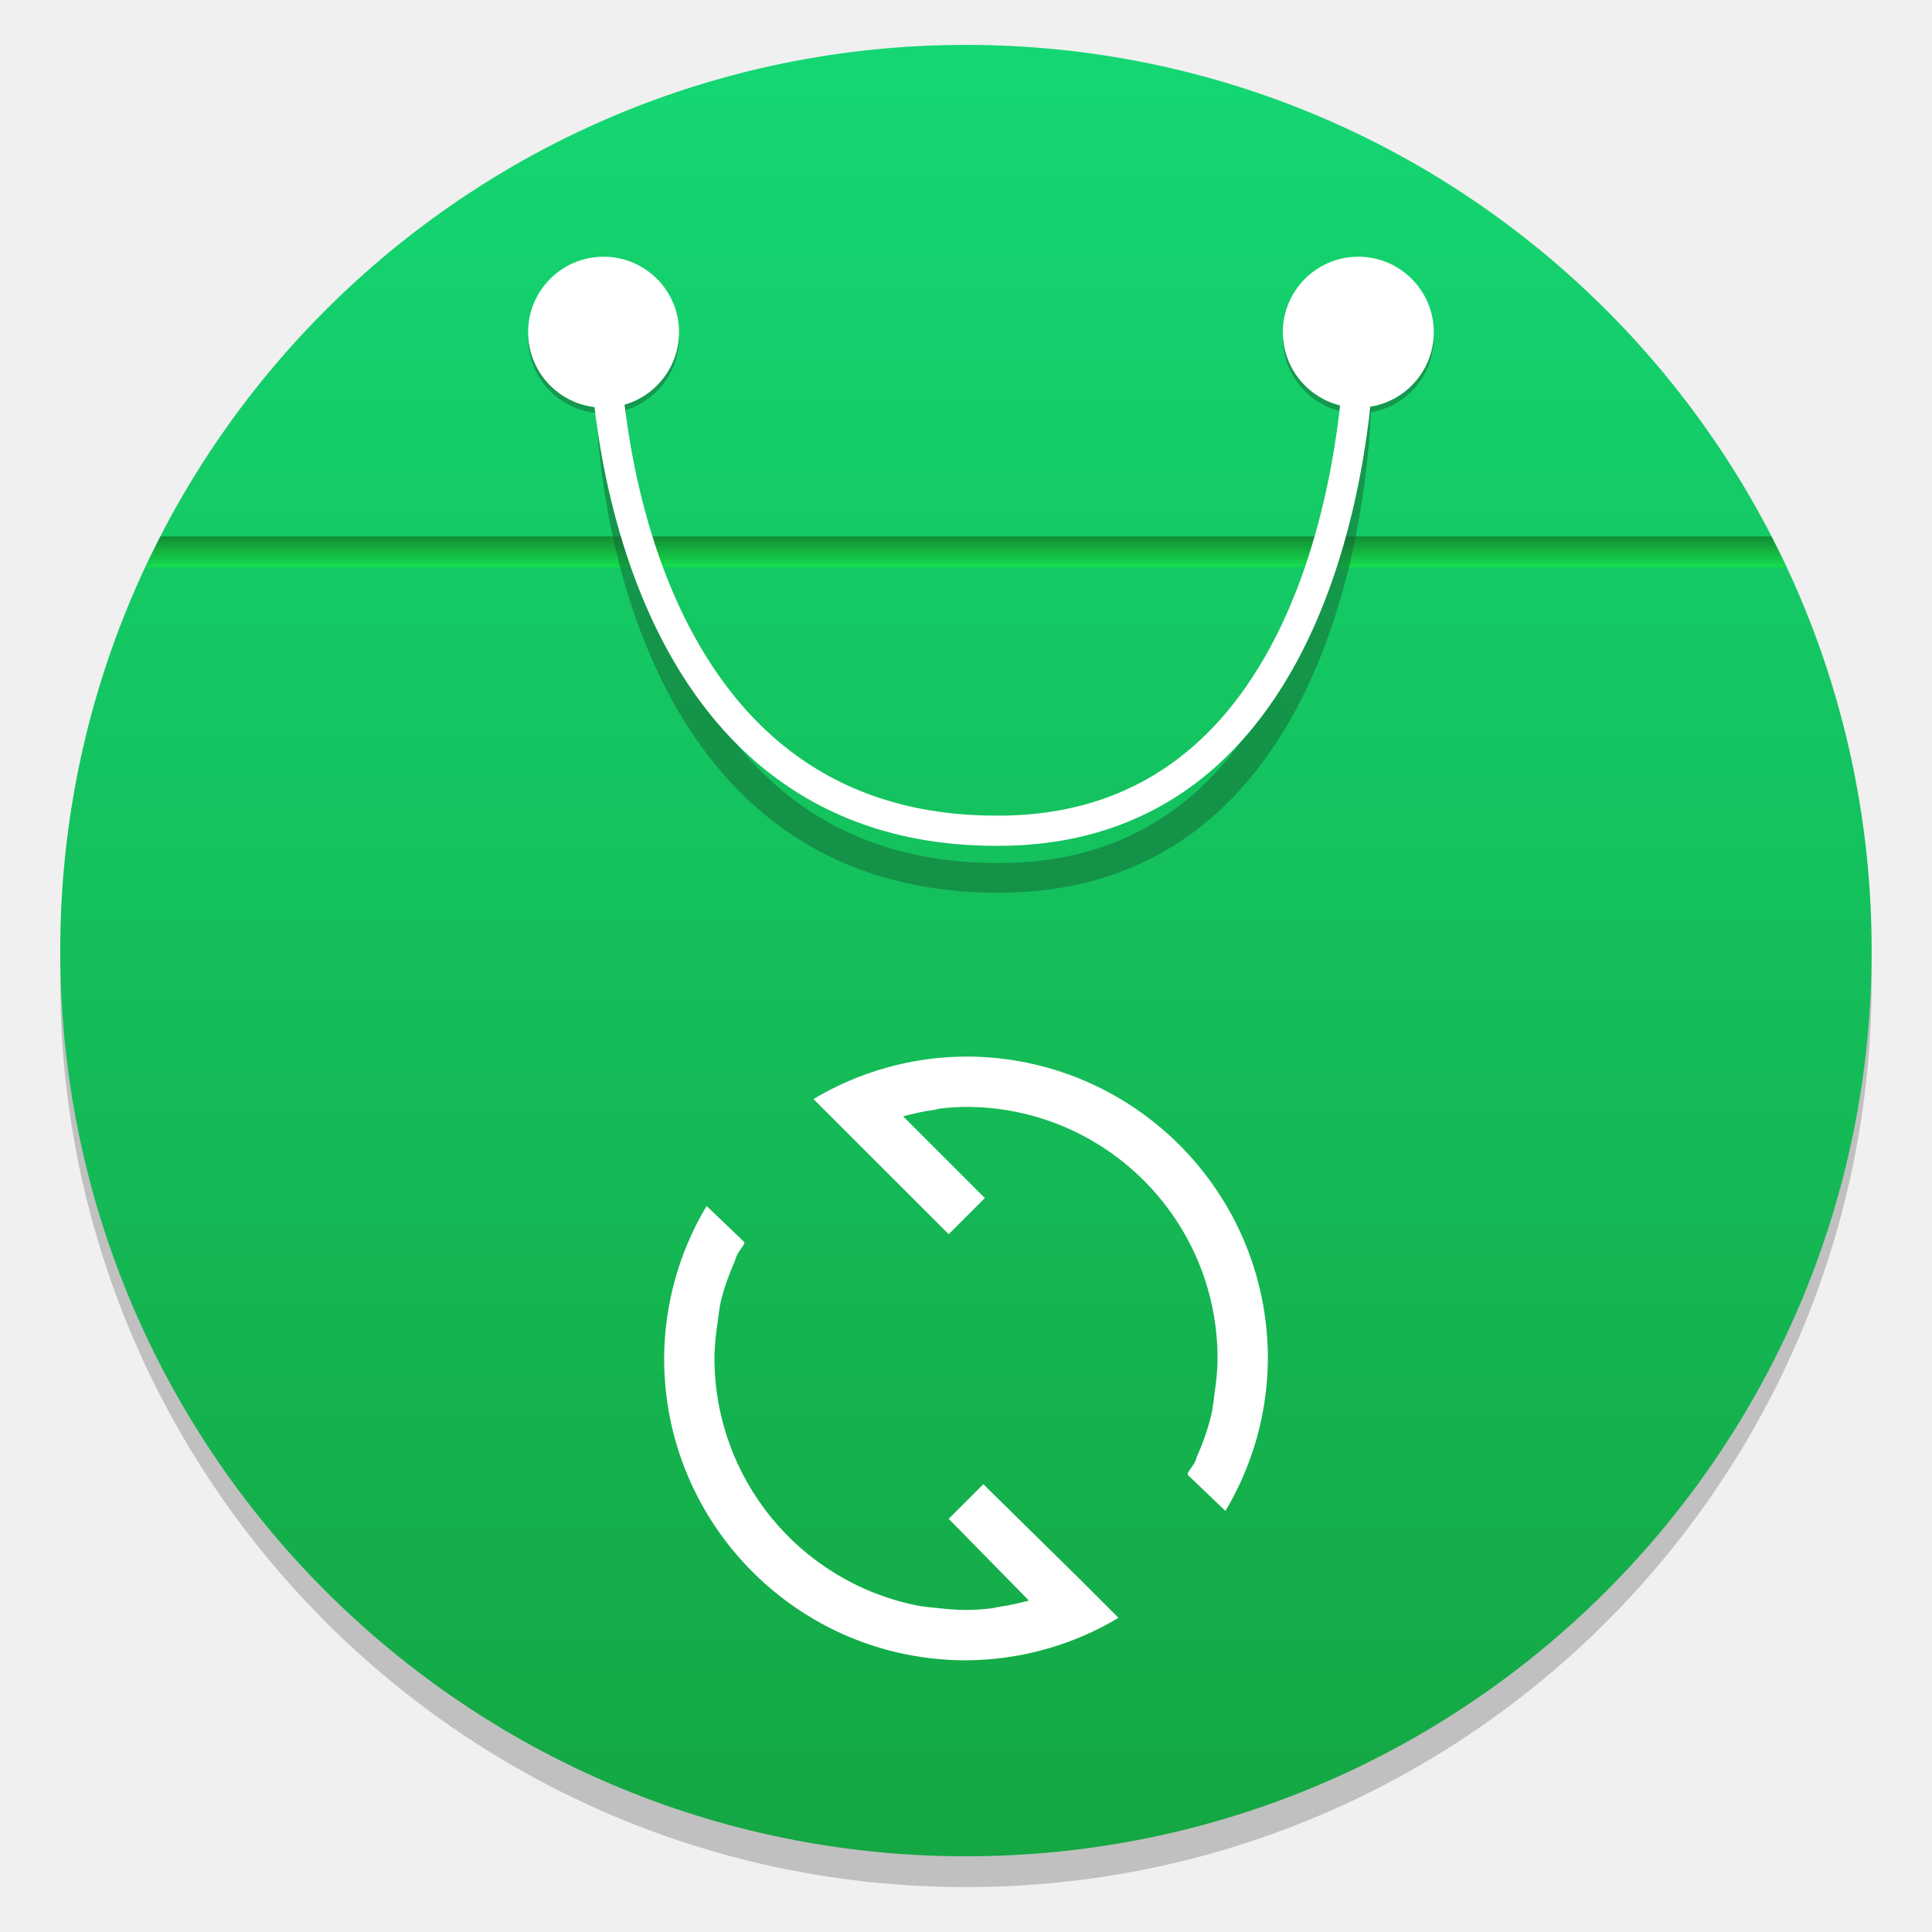
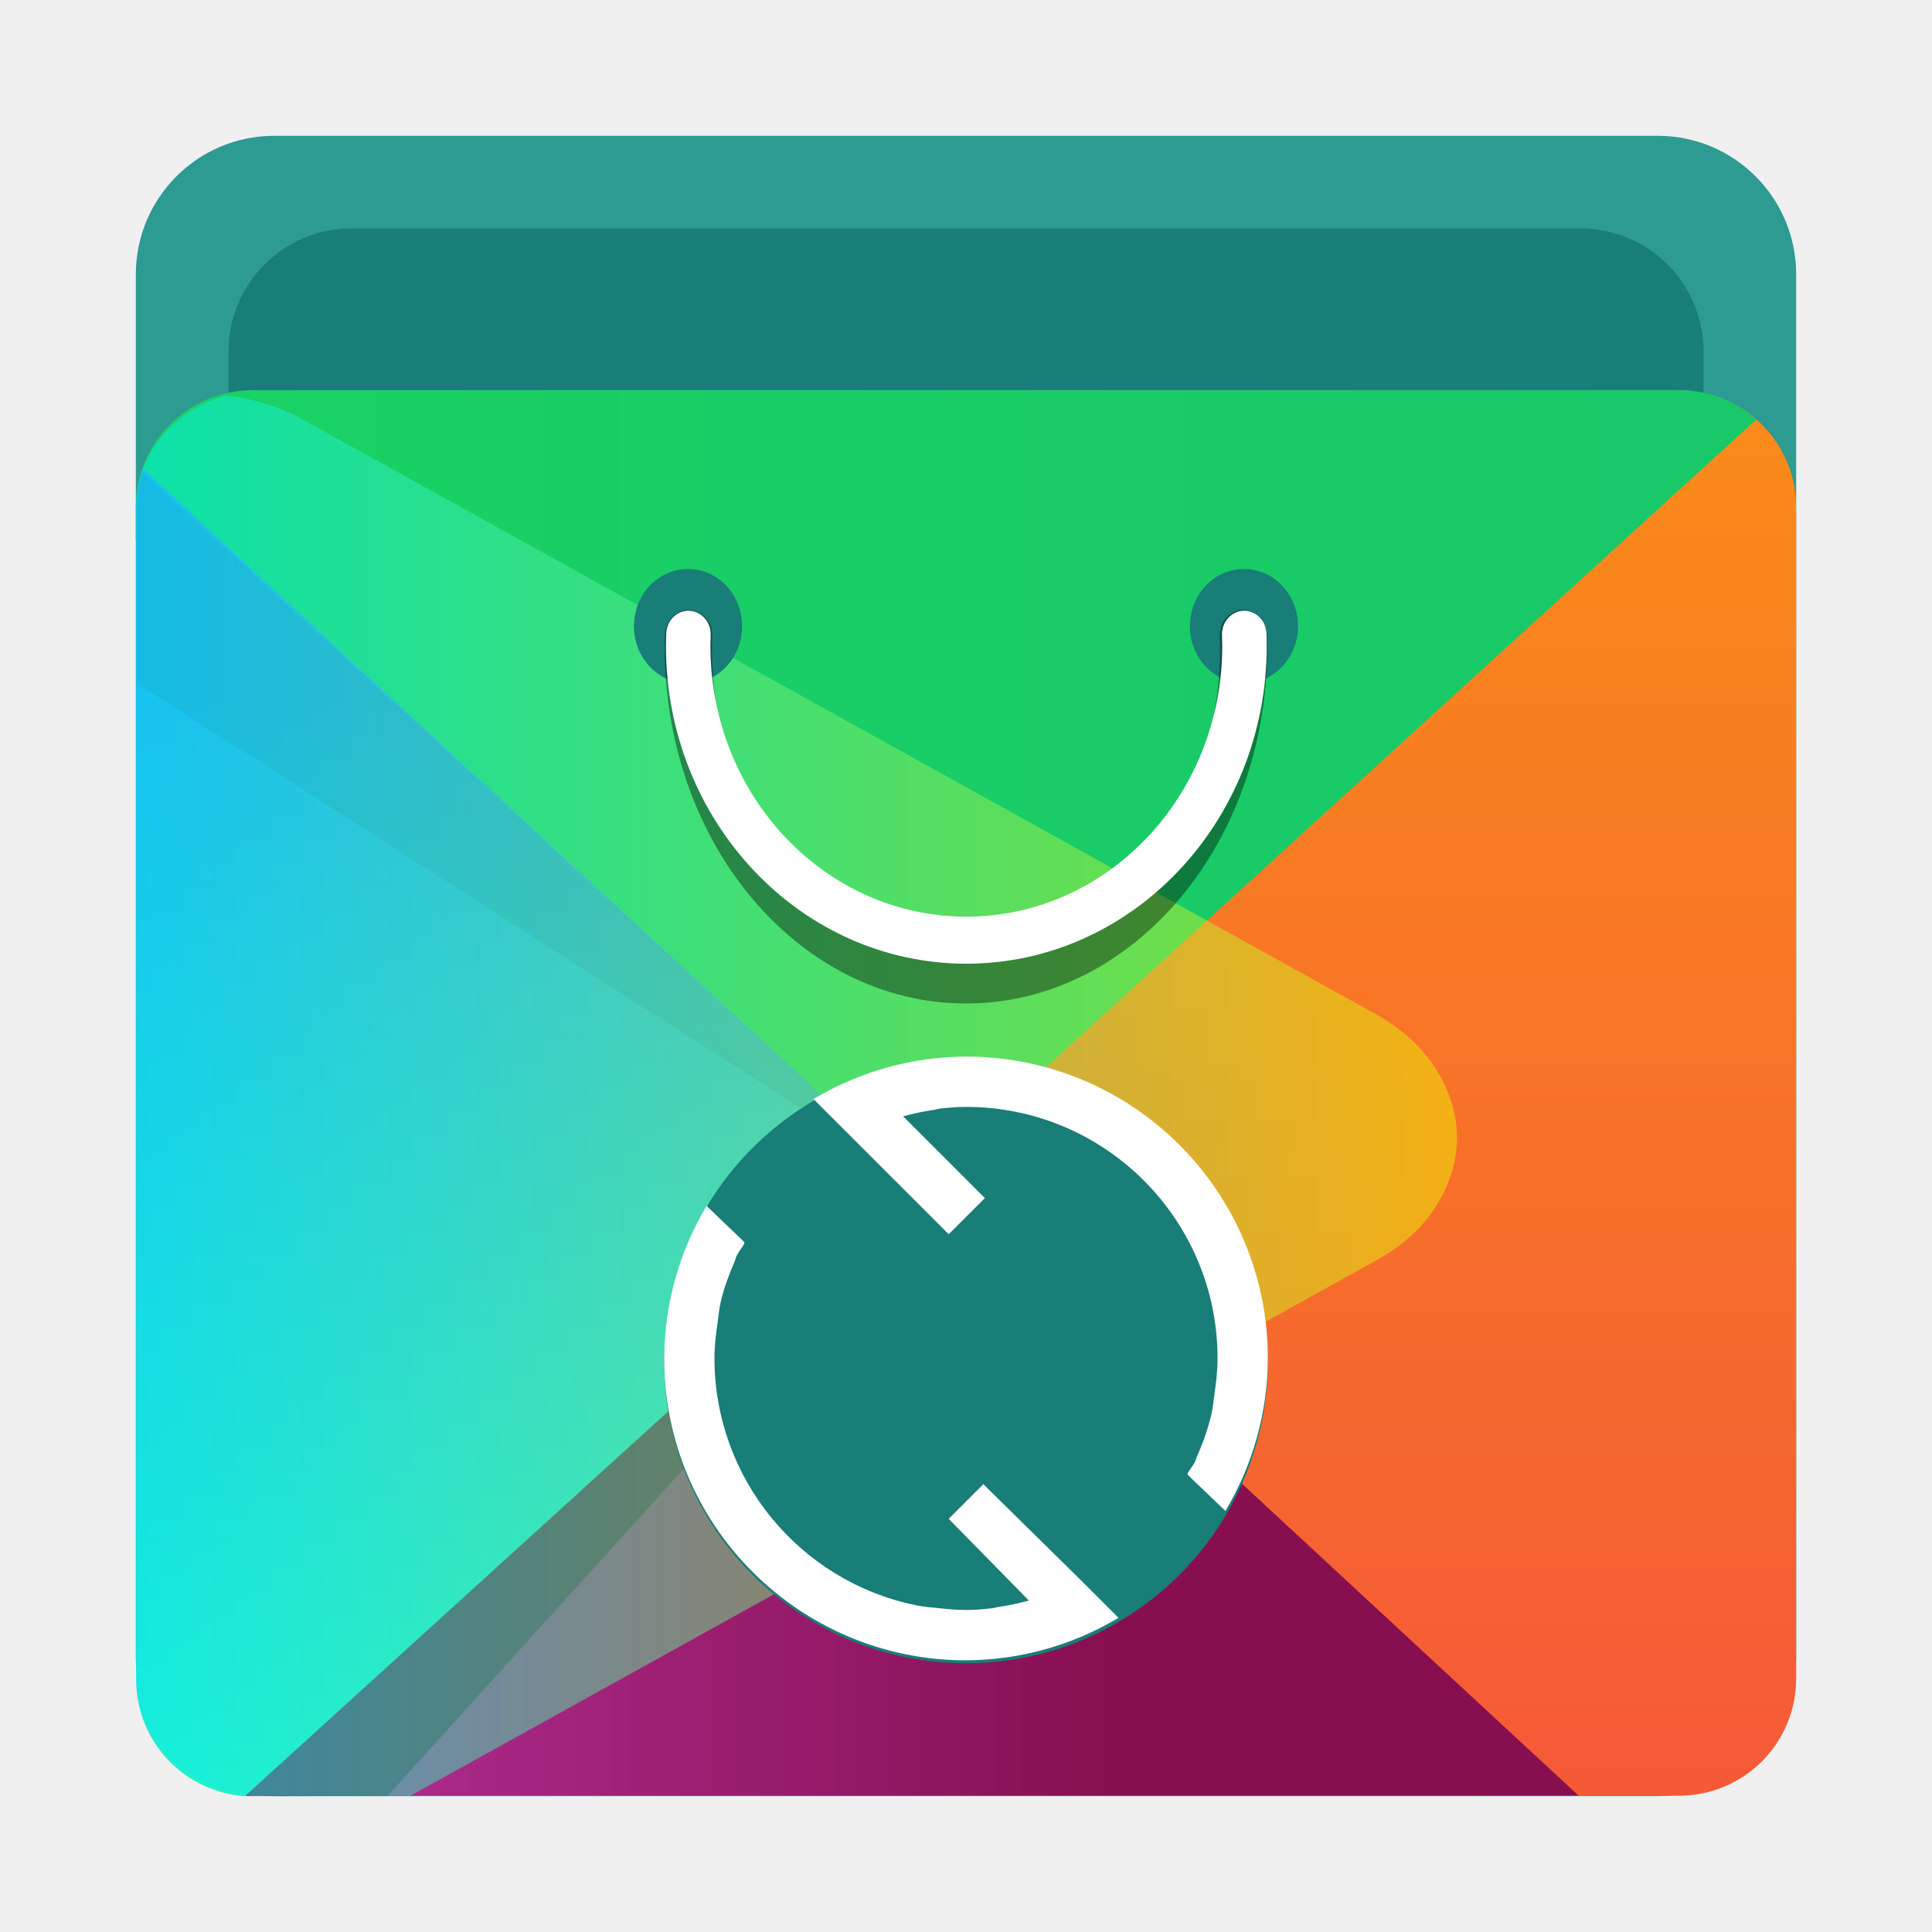
<svg xmlns="http://www.w3.org/2000/svg" id="svg16" version="1.1" height="64" width="64">
+   <circle cx="-1409.822" cy="-1308.77" r="0" fill="#5e4aa6" stroke-width="1" id="circle861-9" />
+   <circle cx="-310.276" cy="-43.276" r="0" fill="#5e4aa6" fill-rule="evenodd" stroke-width="1" id="circle879-1" />
+   <circle cx="-1325.391" cy="-1277.719" r="0" fill="#5e4aa6" stroke-width="1" id="circle861-91" />
+   <circle cx="-225.844" cy="-12.225" r="0" fill="#5e4aa6" fill-rule="evenodd" stroke-width="1" id="circle879-2" />
+   <g id="g981" transform="translate(76.69723,36.08038)">
+     <g id="g967" transform="translate(7.734317,-5.029366)">
+       <g transform="matrix(3.779602,0,0,3.779602,256.7061,36.25688)" id="g881">
+         <rect x="-89.067" y="-16.618" width="14.552" height="14.552" ry="1.214" fill="#2d9b91" id="rect877" />
+         <rect x="-88.255" y="-15.806" width="12.928" height="12.928" ry="1.078" fill="#197d78" stroke-width="0.888" id="rect879" />
+       </g>
+       <g transform="matrix(3.779602,0,0,3.779602,343.4506,-66.03314)" id="g897">
+         <path d="m -98.455,12.678 -6.705,6.953 4.947,5.363 h 1.719 c 0.569,0 1.028,-0.458 1.028,-1.027 v -10.265 c 0,-0.556 -0.438,-1.003 -0.989,-1.024 z" fill="url(#linearGradient1537)" stroke-width="0.828" id="path883" style="fill:url(#linearGradient1537)" />
+         <path d="m -105.16,19.631 -6.356,5.215 c 0.154,0.092 0.332,0.147 0.525,0.147 h 11.618 z" fill="url(#linearGradient1545)" stroke-width="0.546" id="path885" style="fill:url(#linearGradient1545)" />
+         <path d="m -110.99,12.675 c -0.569,0 -1.028,0.458 -1.028,1.027 v 0.285 l 6.858,5.644 7.344,-6.698 c -0.181,-0.159 -0.416,-0.259 -0.677,-0.259 z" fill="url(#linearGradient1529)" stroke-width="0.751" id="path887" style="fill:url(#linearGradient1529)" />
+         <path d="m -111.95,13.368 c -0.048,0.104 -0.064,0.224 -0.064,0.346 v 10.265 c 0,0.543 0.419,0.98 0.951,1.02 l 5.903,-5.366 z" fill="url(#linearGradient1493)" stroke-width="0.748" id="path889" style="fill:url(#linearGradient1493)" />
+         <path d="m -111.96,13.394 c -0.031,0.097 -0.049,0.2 -0.049,0.308 v 1.542 l 6.854,4.388 z" image-rendering="optimizeSpeed" opacity="0.1" stroke-width="0.914" id="path891" />
+         <path d="m -111.06,24.998 7.043,-6.404 -5.794,6.401 z" opacity="0.4" id="path893" />
+         <path d="m -111.23,12.723 c -0.454,0.127 -0.786,0.514 -0.786,0.979 v 10.264 c 0,0.569 0.492,1.028 1.103,1.028 h 1.303 l 8.466,-4.693 c 0.3,-0.165 0.505,-0.387 0.62,-0.661 0.114,-0.276 0.114,-0.552 0,-0.826 -0.114,-0.274 -0.32,-0.496 -0.616,-0.664 l -9.406,-5.213 c -0.214,-0.12 -0.443,-0.188 -0.683,-0.215 z" fill="url(#linearGradient1485)" image-rendering="optimizeSpeed" opacity="0.5" stroke-width="0.947" id="path895" style="fill:url(#linearGradient1485)" />
+       </g>
+       <g transform="matrix(2.786153,0,0,2.946657,239.5796,-57.24262)" id="g909">
+         <g transform="translate(25.397,15.435)" fill="#197d78" id="g903">
+           <circle cx="-133.51" cy="0.493" r="0.643" style="paint-order:stroke fill markers" id="circle899" />
+           <circle cx="-126.9" cy="0.493" r="0.643" style="paint-order:stroke fill markers" id="circle901" />
+         </g>
+         <path d="m -101.51,16.026 a 3.301,3.715 0 0 1 0.003,0.149 3.301,3.715 0 0 1 -3.301,3.715 3.301,3.715 0 0 1 -3.301,-3.715 3.301,3.715 0 0 1 0.003,-0.149" fill="none" opacity="0.4" stroke="#000000" stroke-dashoffset="0.421" stroke-linecap="round" stroke-width="0.56" id="path905" />
+         <path d="m -101.5,16.019 a 3.307,3.307 0 0 1 0.003,0.132 3.307,3.307 0 0 1 -3.307,3.307 3.307,3.307 0 0 1 -3.307,-3.307 3.307,3.307 0 0 1 0.003,-0.132" fill="none" stroke="#ffffff" stroke-dashoffset="0.421" stroke-linecap="round" stroke-width="0.529" id="path907" />
+       </g>
+     </g>
+     <circle style="fill:#197d78;fill-opacity:1;stroke-width:1.837;stroke-linecap:round" id="path987" cx="-44.697" cy="9.017" r="10" />
+   </g>
  <defs id="defs20">
    <linearGradient gradientUnits="userSpaceOnUse" gradientTransform="matrix(0.53033,0,0,0.53033,11.536,352.06)" y2="-100.78" y1="-137.82" x2="-6.147" x1="-6.147" id="b">
      <stop id="stop849" offset="0" stop-color="#14dc78" />
      <stop id="stop851" offset="1" stop-color="#14a03c" />
    </linearGradient>
    <linearGradient gradientUnits="userSpaceOnUse" gradientTransform="matrix(0.53033,0,0,0.53033,11.537,352.06)" y2="-126.7" y1="-126.08" x2="-6.174" x1="-6.174" id="a">
      <stop id="stop854" offset="0" stop-color="#14e650" />
      <stop id="stop856" offset="1" stop-color="#148232" />
    </linearGradient>
+     <linearGradient id="linearGradient1485" x1="-112.01" x2="-101.23" y1="18.859" y2="18.859" gradientTransform="matrix(1.0736,0,0,1,8.2445,0)" gradientUnits="userSpaceOnUse">
+       <stop stop-color="#00f0f0" offset="0" id="stop848" />
+       <stop stop-color="#f0f000" offset="1" id="stop850" />
+     </linearGradient>
+     <linearGradient id="linearGradient1493" x1="-111.06" x2="-111.06" y1="15.413" y2="24.998" gradientUnits="userSpaceOnUse">
+       <stop stop-color="#2d96f0" offset="0" id="stop853" />
+       <stop stop-color="#28f0c8" offset="1" id="stop855" />
+     </linearGradient>
+     <linearGradient id="linearGradient1529" x1="-112.02" x2="-97.816" y1="16.153" y2="16.153" gradientUnits="userSpaceOnUse">
+       <stop stop-color="#19d264" offset="0" id="stop858" />
+       <stop stop-color="#19c869" offset="1" id="stop860" />
+     </linearGradient>
+     <linearGradient id="linearGradient1537" x1="-101.09" x2="-101.09" y1="24.823" y2="12.616" gradientUnits="userSpaceOnUse">
+       <stop stop-color="#f55a37" offset="0" id="stop863" />
+       <stop stop-color="#fa8c19" offset="1" id="stop865" />
+     </linearGradient>
+     <linearGradient id="linearGradient1545" x1="-111.51" x2="-103.44" y1="22.313" y2="22.313" gradientUnits="userSpaceOnUse">
+       <stop stop-color="#b4329b" offset="0" id="stop868" />
+       <stop stop-color="#870f50" offset="1" id="stop870" />
+     </linearGradient>
  </defs>
  <circle id="circle861" stroke-width="1" fill="#5e4aa6" r="0" cy="-1241.639" cx="-1248.694" />
-   <g transform="matrix(3.779602,0,0,3.779602,-0.1020487,-1059.039)" id="g869" stroke-width="0.14">
-     <circle id="circle863" opacity="0.2" r="7.938" cy="288.8" cx="8.493" />
-     <circle id="circle865" fill="url(#b)" r="7.938" cy="288.53" cx="8.493" style="fill:url(#b)" />
-     <path id="path867" fill="url(#a)" d="m 1.435,284.9 c -0.045,0.089 -0.09,0.179 -0.132,0.27 h 14.38 C 15.643,285.079 15.595,284.989 15.552,284.9 Z" style="fill:url(#a)" />
-   </g>
-   <circle id="circle871" stroke-width="1.182" opacity="0.5" fill-rule="evenodd" fill="#146432" r="2.5" cy="11.193" cx="19.994" />
-   <circle id="circle873" stroke-width="1.182" opacity="0.5" fill-rule="evenodd" fill="#146432" r="2.5" cy="11.193" cx="44.996" />
-   <path id="path875" stroke-width="0.983px" stroke="#146432" opacity="0.5" fill="none" d="m 20.23,13.197 c 0,0 0.007,15.883 12.81,15.883 11.894,0.061 11.894,-15.883 11.894,-15.883" />
-   <path id="path877" stroke-width="1px" stroke="#ffffff" fill="none" d="m 20.034,11.269 c 0,0 0.007,16.25 12.966,16.25 C 45.039,27.582 45.039,11.269 45.039,11.269" />
  <circle id="circle879" stroke-width="1" fill-rule="evenodd" fill="#5e4aa6" r="0" cy="23.855" cx="-149.147" />
-   <circle id="circle891" stroke-width="1.182" fill-rule="evenodd" fill="#ffffff" r="2.5" cy="11.004" cx="19.994" />
-   <circle id="circle893" stroke-width="1.182" fill-rule="evenodd" fill="#ffffff" r="2.5" cy="11.004" cx="44.996" />
  <path style="stroke-width:0.833" d="m 32,35 a 9.933,9.933 0 0 0 -5.052,1.407 L 31.427,40.885 32.625,39.688 29.917,36.98 c 0.325,-0.087 0.65,-0.163 0.99,-0.208 0.087,-0.013 0.172,-0.043 0.26,-0.053 0.28,-0.028 0.545,-0.052 0.833,-0.052 A 8.333,8.333 0 0 1 40.333,45 c 0,0.405 -0.047,0.81 -0.105,1.198 C 40.195,46.425 40.177,46.655 40.125,46.875 a 7.895,7.895 0 0 1 -0.468,1.355 c -0.023,0.05 -0.03,0.105 -0.053,0.155 -0.067,0.153 -0.18,0.273 -0.26,0.417 -0.007,0.013 0.008,0.038 0,0.053 l 1.25,1.197 A 9.933,9.933 0 0 0 42,45 10,10 0 0 0 32,35 Z m -8.593,4.948 A 9.933,9.933 0 0 0 22,45 10,10 0 0 0 32,55 9.933,9.933 0 0 0 37.052,53.593 l -1.25,-1.25 -3.228,-3.177 -1.147,1.147 2.657,2.708 c -0.325,0.083 -0.65,0.162 -0.99,0.208 -0.087,0.012 -0.172,0.042 -0.26,0.05 -0.28,0.03 -0.545,0.053 -0.833,0.053 -0.288,0 -0.553,-0.023 -0.833,-0.052 -0.28,-0.028 -0.562,-0.05 -0.833,-0.105 A 8.362,8.362 0 0 1 23.667,45 c 0,-0.413 0.047,-0.8 0.105,-1.198 C 23.805,43.575 23.823,43.345 23.875,43.125 c 0.112,-0.478 0.278,-0.913 0.468,-1.355 0.022,-0.05 0.03,-0.105 0.053,-0.155 0.067,-0.15 0.18,-0.275 0.26,-0.417 V 41.145 Z" fill="#ffffff" id="path904" />
</svg>
